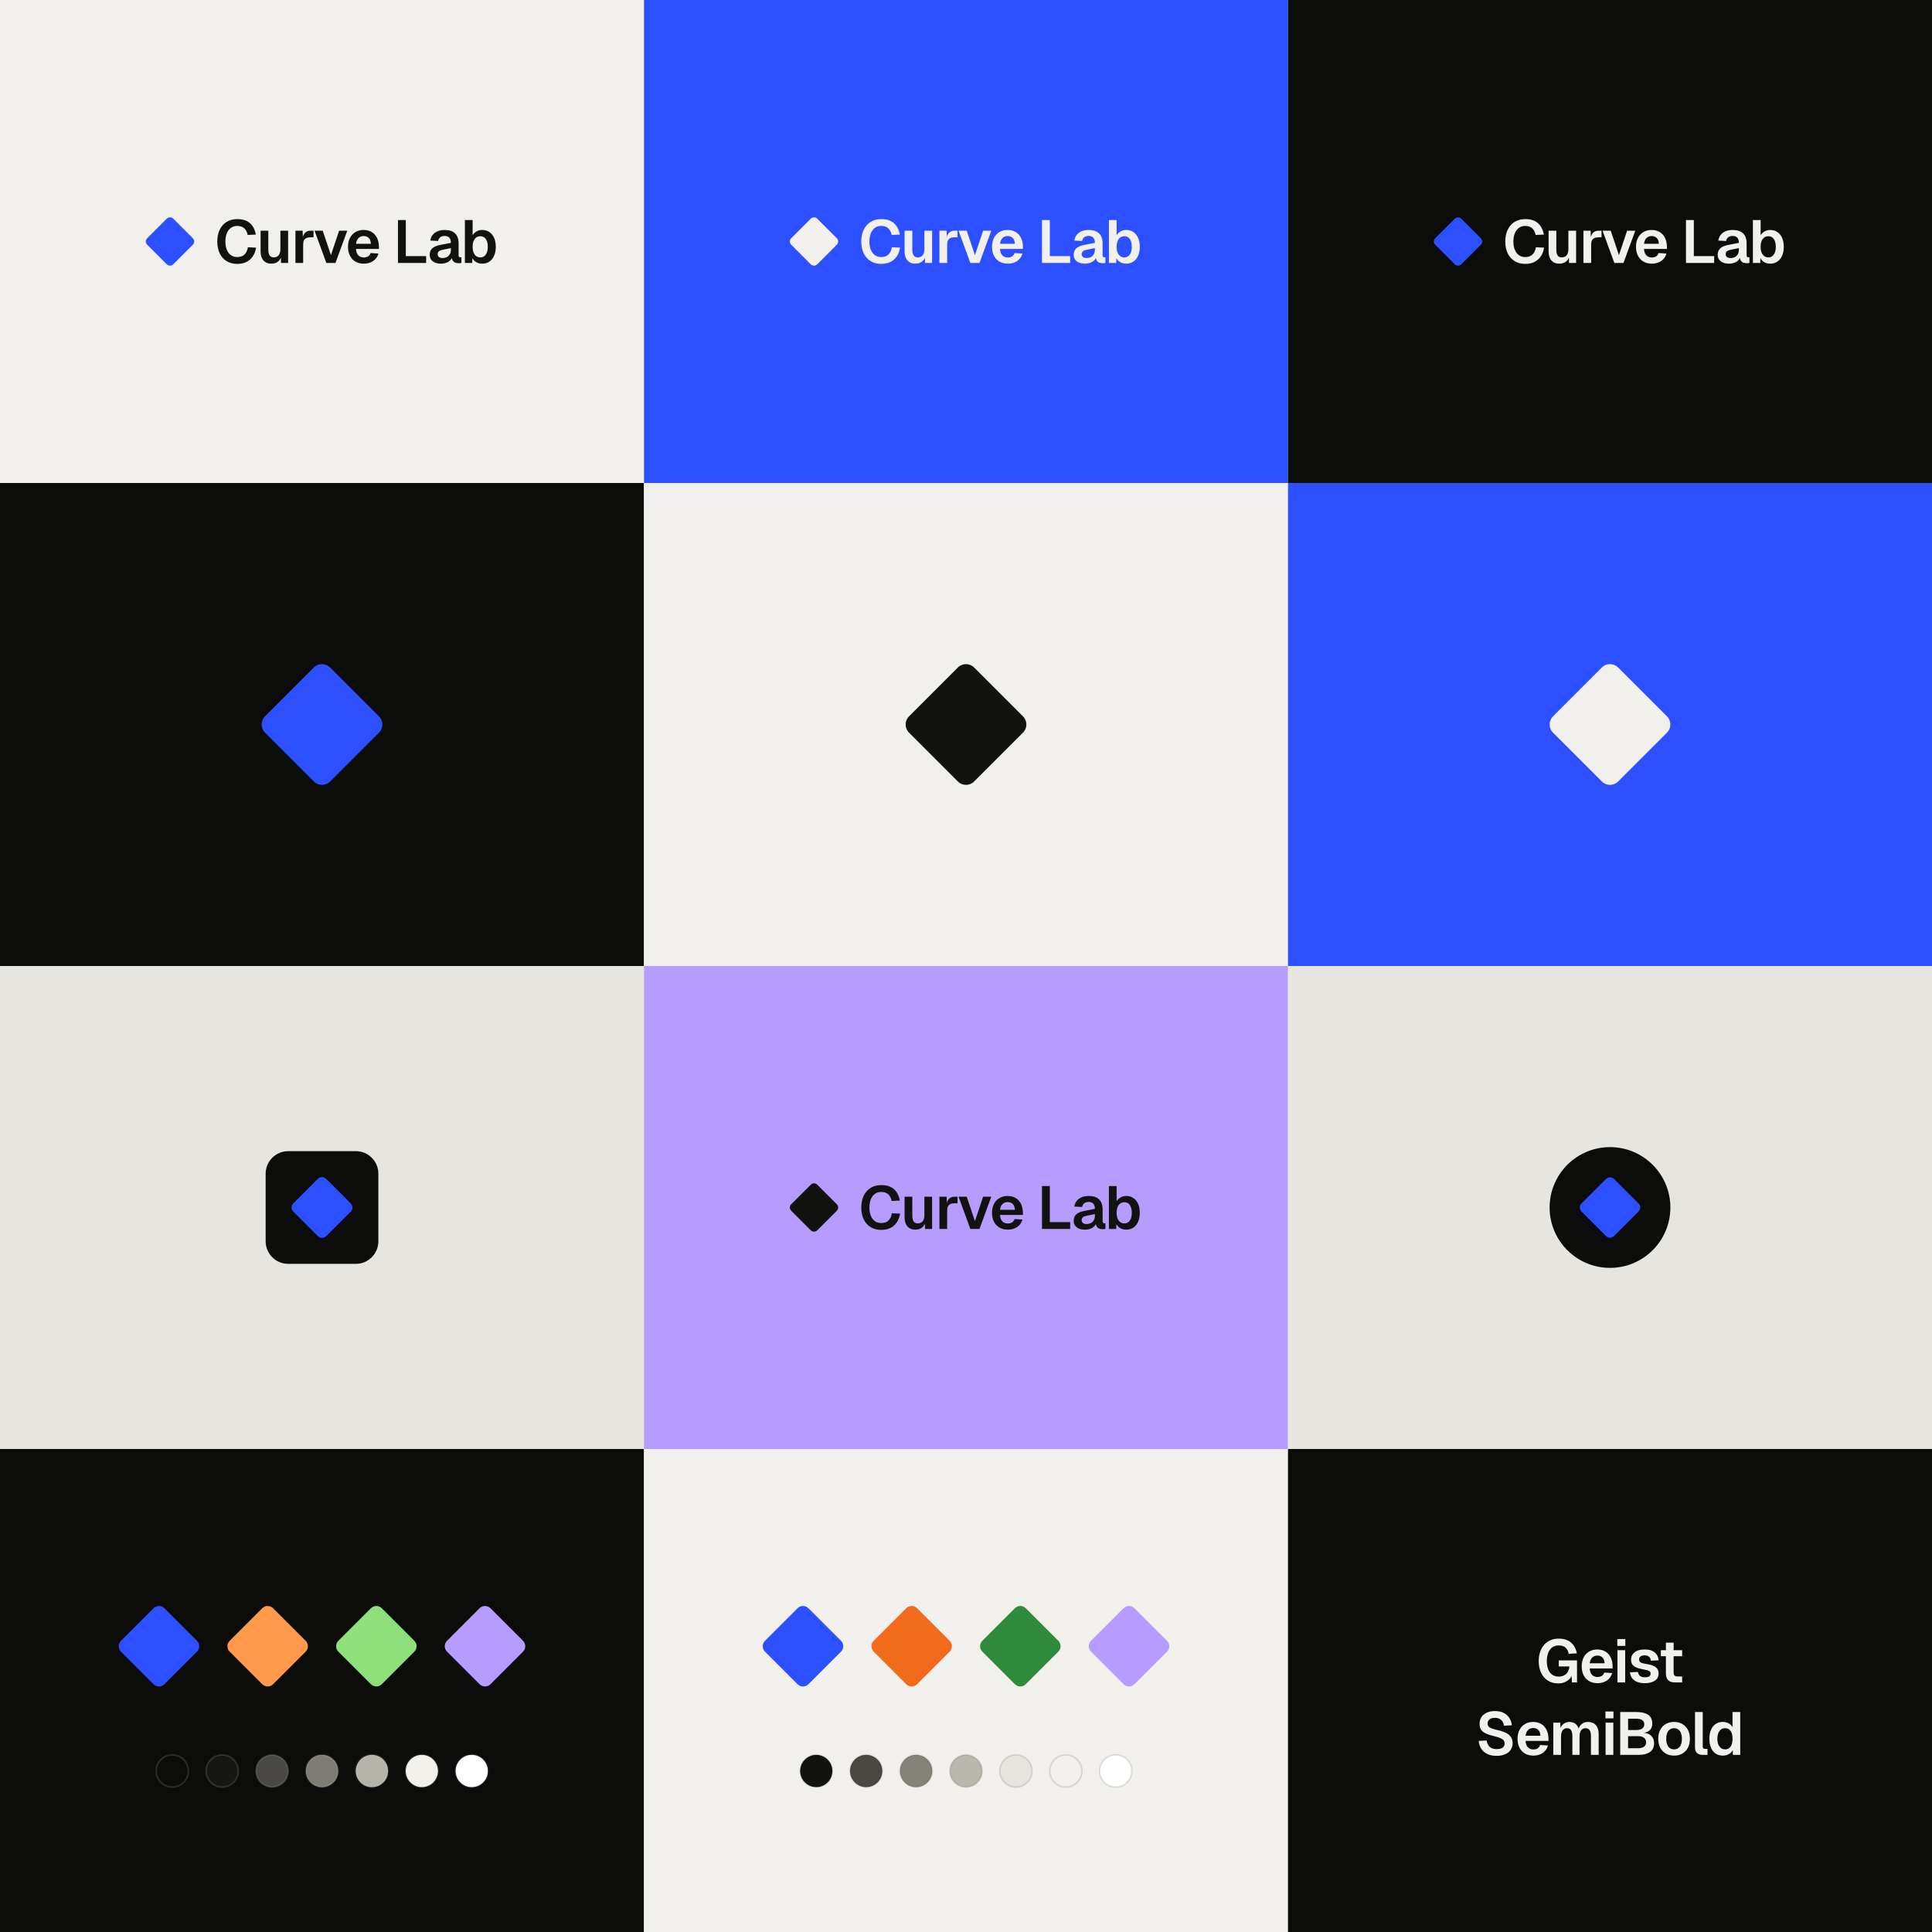
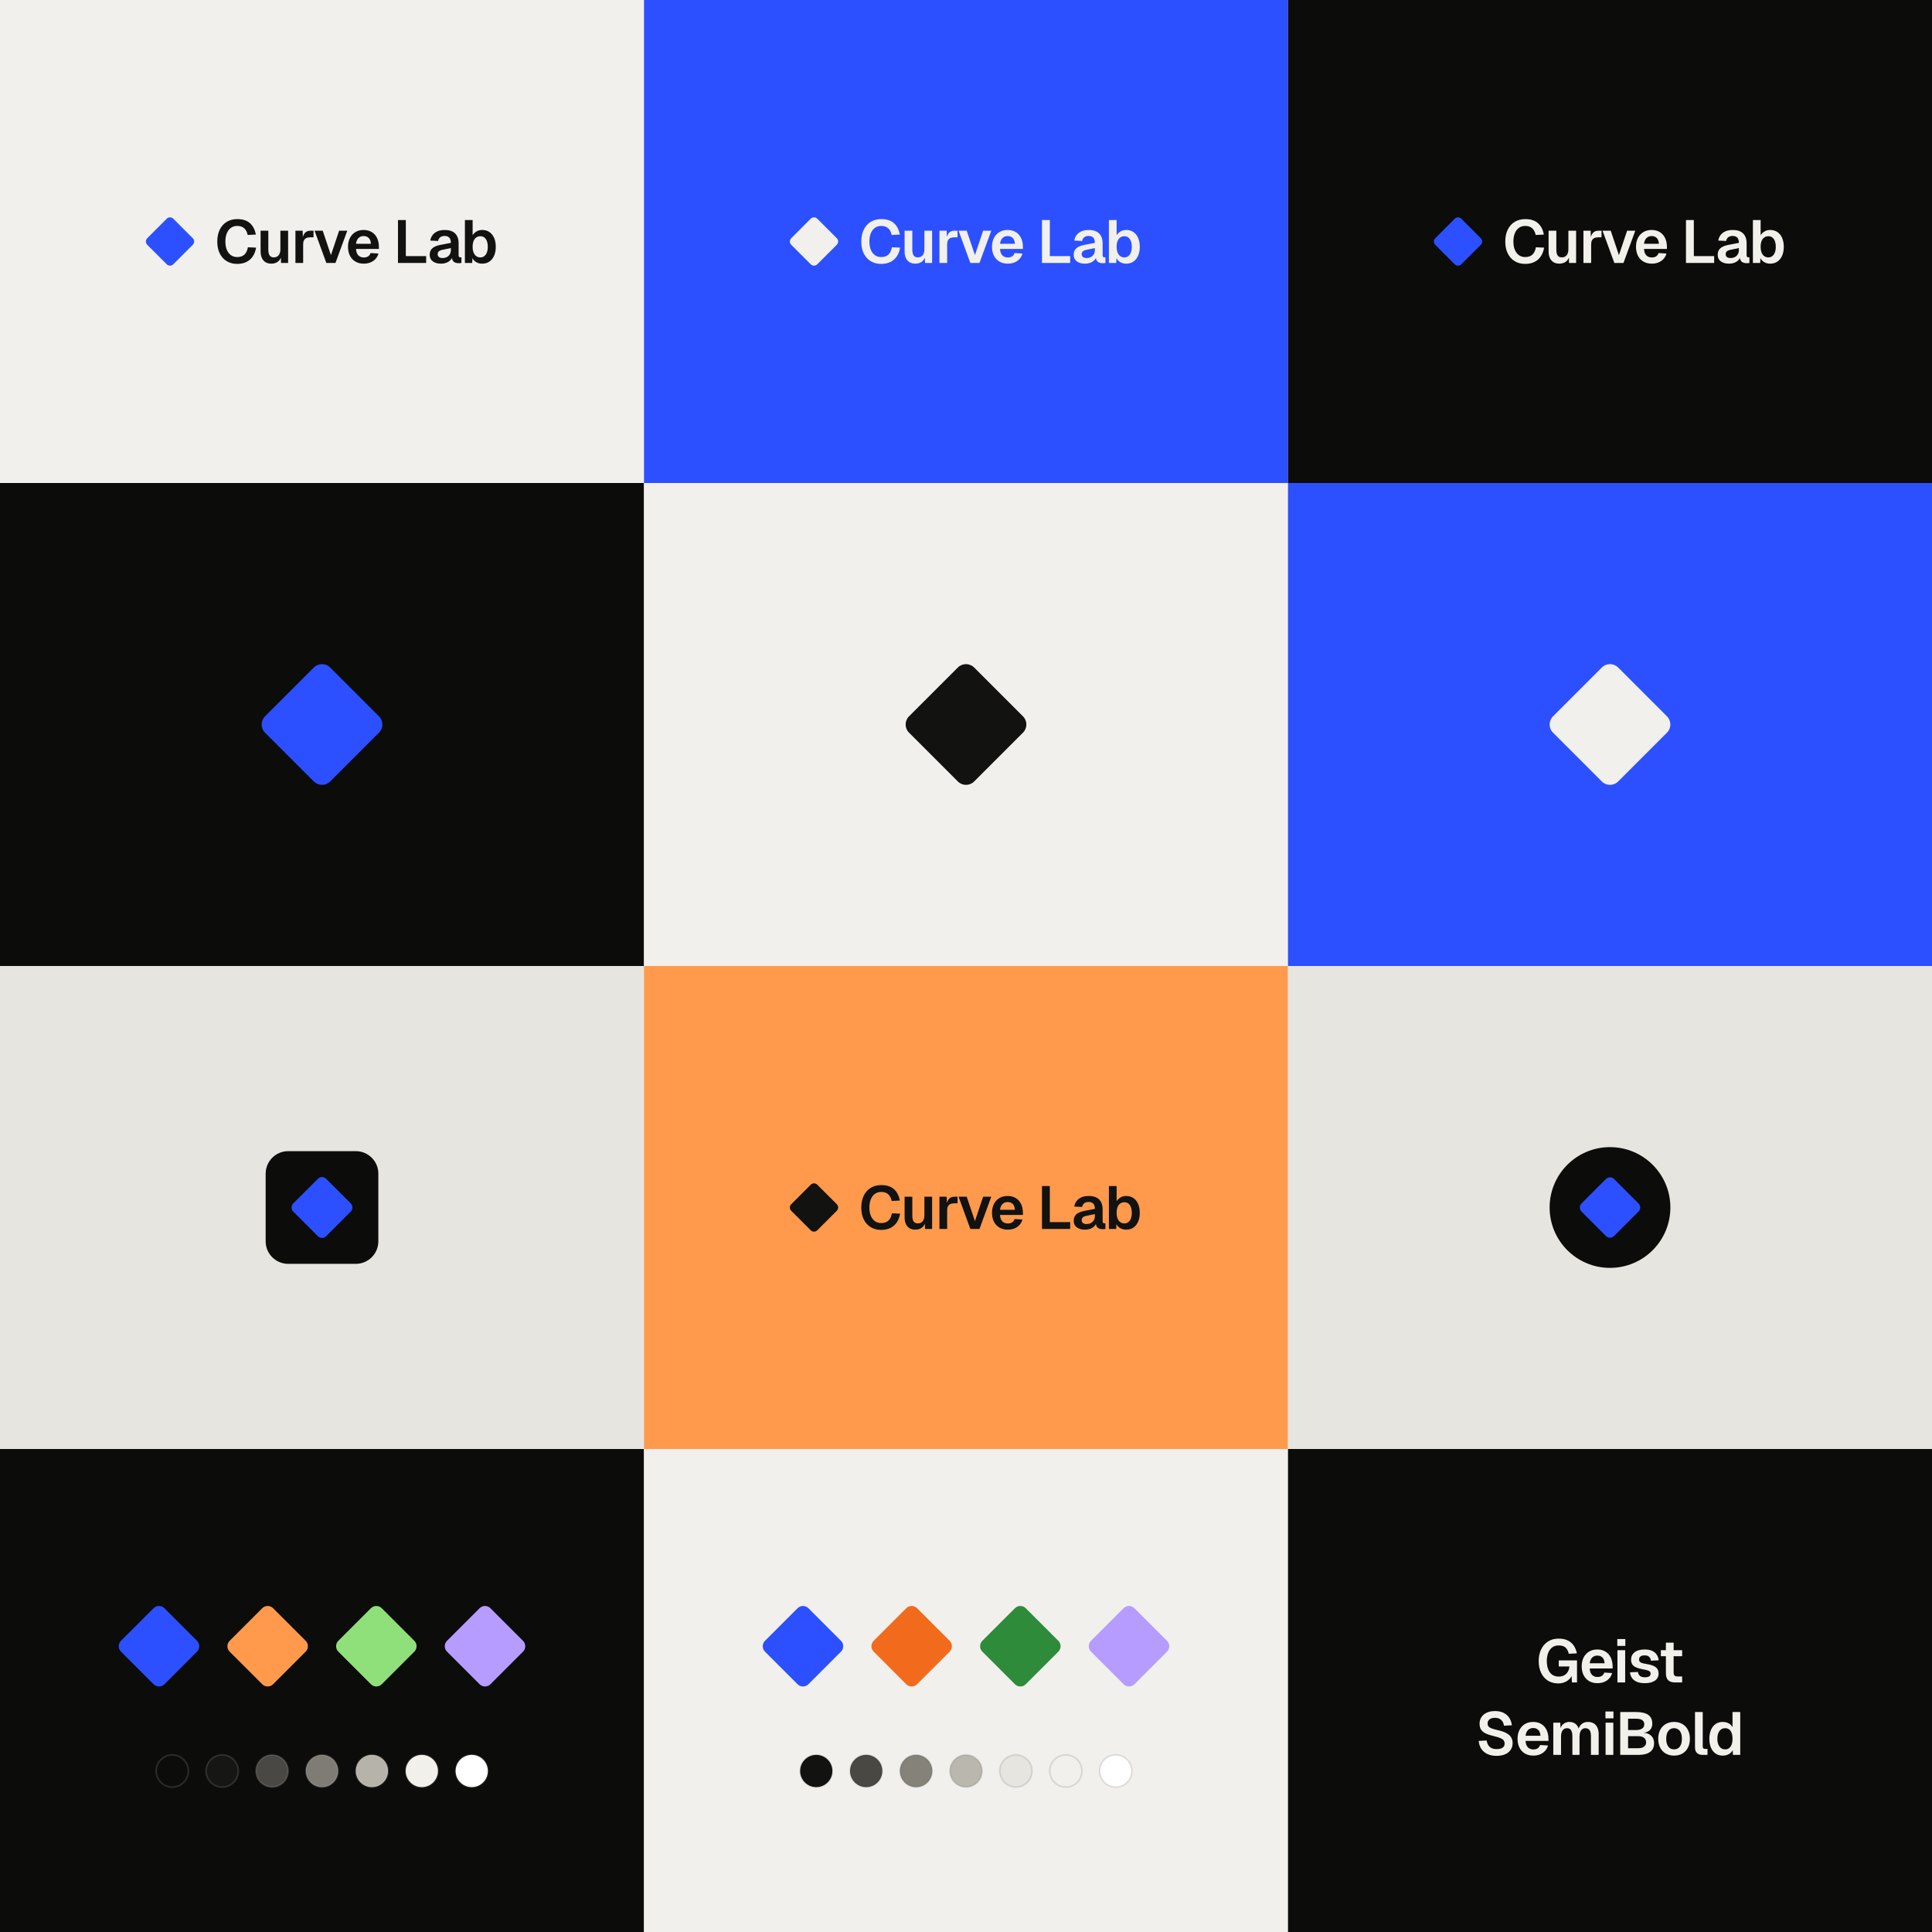
<svg xmlns="http://www.w3.org/2000/svg" viewBox="0 0 4800 4800" width="4800" height="4800">
  <g transform="translate(0 0)">
    <rect width="1600" height="1200" fill="#F1F0EC" />
    <rect x="376.60" y="554.22" width="91.56" height="91.56" rx="11.44" transform="rotate(45 422.38 600.00)" fill="#2C50FF" />
    <path transform="translate(533.38 653.25) scale(0.15)" d="M371.6 16.0Q275 16.0 200.8 -28.3Q126.6 -72.6 84.8 -155.4Q43 -238.2 43 -354.0Q43 -467.8 83.8 -551.3Q124.6 -634.8 199 -680.4Q273.4 -726.0 373.201 -726.0Q509.001 -726.0 584.201 -658.6Q659.401 -591.2 681.802 -469.599L545.999 -463.199Q532.999 -533.199 489.999 -572.998Q447 -612.798 373.201 -612.798Q312.801 -612.798 268.901 -581.098Q225.002 -549.399 201.202 -491.299Q177.403 -433.199 177.403 -354.0Q177.403 -274.001 201.602 -216.401Q225.802 -158.801 269.702 -128.002Q313.601 -97.202 372.401 -97.202Q451.4 -97.202 494.799 -140.501Q538.199 -183.801 549.599 -259.601L685.801 -253.201Q672.001 -169.8 632.001 -109.6Q592.001 -49.4 526.701 -16.7Q461.401 16.0 371.6 16.0Z M936 12.0Q854.599 12.0 807.499 -41.5Q760.399 -95.0 760.399 -190.2V-534H888.402V-221.601Q888.402 -154.601 910.502 -123.302Q932.601 -92.002 978.801 -92.002Q1030.6 -92.002 1059.4 -126.501Q1088.199 -161.001 1088.199 -226.801V-534H1216.202V0.0H1098.6L1095.799 -146.601L1112.4 -141.601Q1099.6 -66.2 1054.6 -27.1Q1009.6 12.0 936 12.0Z M1337.399 0.0V-534H1457.002L1461.802 -385.599L1451.402 -388.199Q1463.402 -465 1496.702 -499.5Q1530.002 -534 1587.602 -534H1637.202V-424.398H1587.402Q1546.202 -424.398 1519.302 -412.299Q1492.402 -400.199 1478.902 -374.699Q1465.402 -349.199 1465.402 -307.599V0.0Z M1849.2 0.0 1654.2 -534H1789.403L1925.401 -129.203L2061 -534H2196.203L2000.803 0.0Z M2469.601 12.0Q2389.801 12.0 2331.1 -22.4Q2272.4 -56.8 2240.3 -119.7Q2208.2 -182.6 2208.2 -267Q2208.2 -351.4 2240.3 -413.8Q2272.4 -476.2 2330.5 -511.1Q2388.601 -546 2467.201 -546Q2543.401 -546 2600.602 -511.9Q2657.802 -477.8 2689.102 -413.8Q2720.402 -349.8 2720.402 -260V-231.4H2341.002Q2344.802 -160.8 2379.302 -125.601Q2413.802 -90.401 2471.201 -90.401Q2514 -90.401 2542.3 -109.501Q2570.6 -128.601 2582 -163.8L2712.802 -155.6Q2691.402 -78.2 2626.702 -33.1Q2562.001 12.0 2469.601 12.0ZM2341.002 -317.4H2587.6Q2583.6 -382.4 2550.9 -413.799Q2518.2 -445.199 2467.201 -445.199Q2415.802 -445.199 2382.302 -412.299Q2348.802 -379.4 2341.002 -317.4Z M3035.999 0.0V-710.0H3166.002V-40.4L3095.4 -113.202H3502.601V0.0Z M3746.6 12.0Q3663.4 12.0 3612.3 -26.4Q3561.2 -64.8 3561.2 -133.6Q3561.2 -203.2 3604.2 -242Q3647.2 -280.8 3734.6 -298L3912.199 -332.6Q3912.199 -389.6 3886.1 -418.199Q3860 -446.799 3809.401 -446.799Q3762.801 -446.799 3736.202 -425.499Q3709.602 -404.199 3700.402 -363.8L3570.2 -370.4Q3585.6 -454.6 3647.7 -500.3Q3709.8 -546 3809.401 -546Q3923.402 -546 3981.802 -488.7Q4040.202 -431.4 4040.202 -324.4V-129.801Q4040.202 -108.601 4047.502 -100.901Q4054.802 -93.201 4069.802 -93.201H4086.802V0.0Q4080.802 1.8 4067.402 3.1Q4054.001 4.4 4040.401 4.4Q4007.201 4.4 3981.301 -6.5Q3955.401 -17.4 3941.001 -43.5Q3926.6 -69.6 3926.6 -115.6L3938.2 -108.0Q3929.6 -72.8 3903.4 -45.5Q3877.2 -18.2 3837 -3.1Q3796.8 12.0 3746.6 12.0ZM3773.001 -81.201Q3815.601 -81.201 3846.7 -97.901Q3877.8 -114.601 3895 -144.9Q3912.199 -175.2 3912.199 -215.6V-245.599L3773.802 -217.6Q3731.402 -209.2 3712.502 -191.5Q3693.602 -173.8 3693.602 -145.6Q3693.602 -115.001 3714.302 -98.101Q3735.002 -81.201 3773.001 -81.201Z M4431.002 12.0Q4375.202 12.0 4333.402 -12.1Q4291.602 -36.2 4268.602 -79.2L4265.602 0.0H4144.399V-710.0H4272.402V-458.4Q4293.602 -494.6 4334.802 -520.3Q4376.002 -546 4431.002 -546Q4499.802 -546 4550.202 -511.6Q4600.602 -477.2 4628.202 -414.6Q4655.802 -352 4655.802 -267Q4655.802 -182 4628.202 -119.4Q4600.602 -56.8 4550.202 -22.4Q4499.802 12.0 4431.002 12.0ZM4401.601 -91.601Q4457 -91.601 4490.2 -138.201Q4523.399 -184.801 4523.399 -267Q4523.399 -349.8 4490.6 -396.099Q4457.8 -442.399 4402.801 -442.399Q4361.801 -442.399 4332.401 -421.699Q4303.002 -400.999 4287.702 -361.799Q4272.402 -322.6 4272.402 -267Q4272.402 -213 4287.702 -173.501Q4303.002 -134.001 4332.101 -112.801Q4361.201 -91.601 4401.601 -91.601Z" fill="#121211" />
  </g>
  <g transform="translate(1600 0)">
    <rect width="1600" height="1200" fill="#2C50FF" />
    <rect x="376.60" y="554.22" width="91.56" height="91.56" rx="11.44" transform="rotate(45 422.38 600.00)" fill="#F1F0EC" />
    <path transform="translate(533.38 653.25) scale(0.15)" d="M371.6 16.0Q275 16.0 200.8 -28.3Q126.6 -72.6 84.8 -155.4Q43 -238.2 43 -354.0Q43 -467.8 83.8 -551.3Q124.6 -634.8 199 -680.4Q273.4 -726.0 373.201 -726.0Q509.001 -726.0 584.201 -658.6Q659.401 -591.2 681.802 -469.599L545.999 -463.199Q532.999 -533.199 489.999 -572.998Q447 -612.798 373.201 -612.798Q312.801 -612.798 268.901 -581.098Q225.002 -549.399 201.202 -491.299Q177.403 -433.199 177.403 -354.0Q177.403 -274.001 201.602 -216.401Q225.802 -158.801 269.702 -128.002Q313.601 -97.202 372.401 -97.202Q451.4 -97.202 494.799 -140.501Q538.199 -183.801 549.599 -259.601L685.801 -253.201Q672.001 -169.8 632.001 -109.6Q592.001 -49.4 526.701 -16.7Q461.401 16.0 371.6 16.0Z M936 12.0Q854.599 12.0 807.499 -41.5Q760.399 -95.0 760.399 -190.2V-534H888.402V-221.601Q888.402 -154.601 910.502 -123.302Q932.601 -92.002 978.801 -92.002Q1030.6 -92.002 1059.4 -126.501Q1088.199 -161.001 1088.199 -226.801V-534H1216.202V0.0H1098.6L1095.799 -146.601L1112.4 -141.601Q1099.6 -66.2 1054.6 -27.1Q1009.6 12.0 936 12.0Z M1337.399 0.0V-534H1457.002L1461.802 -385.599L1451.402 -388.199Q1463.402 -465 1496.702 -499.5Q1530.002 -534 1587.602 -534H1637.202V-424.398H1587.402Q1546.202 -424.398 1519.302 -412.299Q1492.402 -400.199 1478.902 -374.699Q1465.402 -349.199 1465.402 -307.599V0.0Z M1849.2 0.0 1654.2 -534H1789.403L1925.401 -129.203L2061 -534H2196.203L2000.803 0.0Z M2469.601 12.0Q2389.801 12.0 2331.1 -22.4Q2272.4 -56.8 2240.3 -119.7Q2208.2 -182.6 2208.2 -267Q2208.2 -351.4 2240.3 -413.8Q2272.4 -476.2 2330.5 -511.1Q2388.601 -546 2467.201 -546Q2543.401 -546 2600.602 -511.9Q2657.802 -477.8 2689.102 -413.8Q2720.402 -349.8 2720.402 -260V-231.4H2341.002Q2344.802 -160.8 2379.302 -125.601Q2413.802 -90.401 2471.201 -90.401Q2514 -90.401 2542.3 -109.501Q2570.6 -128.601 2582 -163.8L2712.802 -155.6Q2691.402 -78.2 2626.702 -33.1Q2562.001 12.0 2469.601 12.0ZM2341.002 -317.4H2587.6Q2583.6 -382.4 2550.9 -413.799Q2518.2 -445.199 2467.201 -445.199Q2415.802 -445.199 2382.302 -412.299Q2348.802 -379.4 2341.002 -317.4Z M3035.999 0.0V-710.0H3166.002V-40.4L3095.4 -113.202H3502.601V0.0Z M3746.6 12.0Q3663.4 12.0 3612.3 -26.4Q3561.2 -64.8 3561.2 -133.6Q3561.2 -203.2 3604.2 -242Q3647.2 -280.8 3734.6 -298L3912.199 -332.6Q3912.199 -389.6 3886.1 -418.199Q3860 -446.799 3809.401 -446.799Q3762.801 -446.799 3736.202 -425.499Q3709.602 -404.199 3700.402 -363.8L3570.2 -370.4Q3585.6 -454.6 3647.7 -500.3Q3709.8 -546 3809.401 -546Q3923.402 -546 3981.802 -488.7Q4040.202 -431.4 4040.202 -324.4V-129.801Q4040.202 -108.601 4047.502 -100.901Q4054.802 -93.201 4069.802 -93.201H4086.802V0.0Q4080.802 1.8 4067.402 3.1Q4054.001 4.4 4040.401 4.4Q4007.201 4.4 3981.301 -6.5Q3955.401 -17.4 3941.001 -43.5Q3926.6 -69.6 3926.6 -115.6L3938.2 -108.0Q3929.6 -72.8 3903.4 -45.5Q3877.2 -18.2 3837 -3.1Q3796.8 12.0 3746.6 12.0ZM3773.001 -81.201Q3815.601 -81.201 3846.7 -97.901Q3877.8 -114.601 3895 -144.9Q3912.199 -175.2 3912.199 -215.6V-245.599L3773.802 -217.6Q3731.402 -209.2 3712.502 -191.5Q3693.602 -173.8 3693.602 -145.6Q3693.602 -115.001 3714.302 -98.101Q3735.002 -81.201 3773.001 -81.201Z M4431.002 12.0Q4375.202 12.0 4333.402 -12.1Q4291.602 -36.2 4268.602 -79.2L4265.602 0.0H4144.399V-710.0H4272.402V-458.4Q4293.602 -494.6 4334.802 -520.3Q4376.002 -546 4431.002 -546Q4499.802 -546 4550.202 -511.6Q4600.602 -477.2 4628.202 -414.6Q4655.802 -352 4655.802 -267Q4655.802 -182 4628.202 -119.4Q4600.602 -56.8 4550.202 -22.4Q4499.802 12.0 4431.002 12.0ZM4401.601 -91.601Q4457 -91.601 4490.2 -138.201Q4523.399 -184.801 4523.399 -267Q4523.399 -349.8 4490.6 -396.099Q4457.8 -442.399 4402.801 -442.399Q4361.801 -442.399 4332.401 -421.699Q4303.002 -400.999 4287.702 -361.799Q4272.402 -322.6 4272.402 -267Q4272.402 -213 4287.702 -173.501Q4303.002 -134.001 4332.101 -112.801Q4361.201 -91.601 4401.601 -91.601Z" fill="#F1F0EC" />
  </g>
  <g transform="translate(3200 0)">
    <rect width="1600" height="1200" fill="#0C0C0B" />
    <rect x="376.60" y="554.22" width="91.56" height="91.56" rx="11.44" transform="rotate(45 422.38 600.00)" fill="#2C50FF" />
    <path transform="translate(533.38 653.25) scale(0.15)" d="M371.6 16.0Q275 16.0 200.8 -28.3Q126.6 -72.6 84.8 -155.4Q43 -238.2 43 -354.0Q43 -467.8 83.8 -551.3Q124.6 -634.8 199 -680.4Q273.4 -726.0 373.201 -726.0Q509.001 -726.0 584.201 -658.6Q659.401 -591.2 681.802 -469.599L545.999 -463.199Q532.999 -533.199 489.999 -572.998Q447 -612.798 373.201 -612.798Q312.801 -612.798 268.901 -581.098Q225.002 -549.399 201.202 -491.299Q177.403 -433.199 177.403 -354.0Q177.403 -274.001 201.602 -216.401Q225.802 -158.801 269.702 -128.002Q313.601 -97.202 372.401 -97.202Q451.4 -97.202 494.799 -140.501Q538.199 -183.801 549.599 -259.601L685.801 -253.201Q672.001 -169.8 632.001 -109.6Q592.001 -49.4 526.701 -16.7Q461.401 16.0 371.6 16.0Z M936 12.0Q854.599 12.0 807.499 -41.5Q760.399 -95.0 760.399 -190.2V-534H888.402V-221.601Q888.402 -154.601 910.502 -123.302Q932.601 -92.002 978.801 -92.002Q1030.6 -92.002 1059.4 -126.501Q1088.199 -161.001 1088.199 -226.801V-534H1216.202V0.0H1098.6L1095.799 -146.601L1112.4 -141.601Q1099.6 -66.2 1054.6 -27.1Q1009.6 12.0 936 12.0Z M1337.399 0.0V-534H1457.002L1461.802 -385.599L1451.402 -388.199Q1463.402 -465 1496.702 -499.5Q1530.002 -534 1587.602 -534H1637.202V-424.398H1587.402Q1546.202 -424.398 1519.302 -412.299Q1492.402 -400.199 1478.902 -374.699Q1465.402 -349.199 1465.402 -307.599V0.0Z M1849.2 0.0 1654.2 -534H1789.403L1925.401 -129.203L2061 -534H2196.203L2000.803 0.0Z M2469.601 12.0Q2389.801 12.0 2331.1 -22.4Q2272.4 -56.8 2240.3 -119.7Q2208.2 -182.6 2208.2 -267Q2208.2 -351.4 2240.3 -413.8Q2272.4 -476.2 2330.5 -511.1Q2388.601 -546 2467.201 -546Q2543.401 -546 2600.602 -511.9Q2657.802 -477.8 2689.102 -413.8Q2720.402 -349.8 2720.402 -260V-231.4H2341.002Q2344.802 -160.8 2379.302 -125.601Q2413.802 -90.401 2471.201 -90.401Q2514 -90.401 2542.3 -109.501Q2570.6 -128.601 2582 -163.8L2712.802 -155.6Q2691.402 -78.2 2626.702 -33.1Q2562.001 12.0 2469.601 12.0ZM2341.002 -317.4H2587.6Q2583.6 -382.4 2550.9 -413.799Q2518.2 -445.199 2467.201 -445.199Q2415.802 -445.199 2382.302 -412.299Q2348.802 -379.4 2341.002 -317.4Z M3035.999 0.0V-710.0H3166.002V-40.4L3095.4 -113.202H3502.601V0.0Z M3746.6 12.0Q3663.4 12.0 3612.3 -26.4Q3561.2 -64.8 3561.2 -133.6Q3561.2 -203.2 3604.2 -242Q3647.2 -280.8 3734.6 -298L3912.199 -332.6Q3912.199 -389.6 3886.1 -418.199Q3860 -446.799 3809.401 -446.799Q3762.801 -446.799 3736.202 -425.499Q3709.602 -404.199 3700.402 -363.8L3570.2 -370.4Q3585.6 -454.6 3647.7 -500.3Q3709.8 -546 3809.401 -546Q3923.402 -546 3981.802 -488.7Q4040.202 -431.4 4040.202 -324.4V-129.801Q4040.202 -108.601 4047.502 -100.901Q4054.802 -93.201 4069.802 -93.201H4086.802V0.0Q4080.802 1.8 4067.402 3.1Q4054.001 4.4 4040.401 4.4Q4007.201 4.4 3981.301 -6.5Q3955.401 -17.4 3941.001 -43.5Q3926.6 -69.6 3926.6 -115.6L3938.2 -108.0Q3929.6 -72.8 3903.4 -45.5Q3877.2 -18.2 3837 -3.1Q3796.8 12.0 3746.6 12.0ZM3773.001 -81.201Q3815.601 -81.201 3846.7 -97.901Q3877.8 -114.601 3895 -144.9Q3912.199 -175.2 3912.199 -215.6V-245.599L3773.802 -217.6Q3731.402 -209.2 3712.502 -191.5Q3693.602 -173.8 3693.602 -145.6Q3693.602 -115.001 3714.302 -98.101Q3735.002 -81.201 3773.001 -81.201Z M4431.002 12.0Q4375.202 12.0 4333.402 -12.1Q4291.602 -36.2 4268.602 -79.2L4265.602 0.0H4144.399V-710.0H4272.402V-458.4Q4293.602 -494.6 4334.802 -520.3Q4376.002 -546 4431.002 -546Q4499.802 -546 4550.202 -511.6Q4600.602 -477.2 4628.202 -414.6Q4655.802 -352 4655.802 -267Q4655.802 -182 4628.202 -119.4Q4600.602 -56.8 4550.202 -22.4Q4499.802 12.0 4431.002 12.0ZM4401.601 -91.601Q4457 -91.601 4490.2 -138.201Q4523.399 -184.801 4523.399 -267Q4523.399 -349.8 4490.6 -396.099Q4457.8 -442.399 4402.801 -442.399Q4361.801 -442.399 4332.401 -421.699Q4303.002 -400.999 4287.702 -361.799Q4272.402 -322.6 4272.402 -267Q4272.402 -213 4287.702 -173.501Q4303.002 -134.001 4332.101 -112.801Q4361.201 -91.601 4401.601 -91.601Z" fill="#F1F0EB" />
  </g>
  <g transform="translate(0 1200)">
    <rect width="1600" height="1200" fill="#0C0C0B" />
    <rect x="685.55" y="485.55" width="228.89" height="228.89" rx="28.61" transform="rotate(45 800.00 600.00)" fill="#2C50FF" />
  </g>
  <g transform="translate(1600 1200)">
    <rect width="1600" height="1200" fill="#F1F0EC" />
    <rect x="685.55" y="485.55" width="228.89" height="228.89" rx="28.61" transform="rotate(45 800.00 600.00)" fill="#121211" />
  </g>
  <g transform="translate(3200 1200)">
    <rect width="1600" height="1200" fill="#2C50FF" />
    <rect x="685.55" y="485.55" width="228.89" height="228.89" rx="28.61" transform="rotate(45 800.00 600.00)" fill="#F1F0EC" />
  </g>
  <g transform="translate(0 2400)">
    <rect width="1600" height="1200" fill="#E7E5DF" />
    <rect x="660.00" y="460.00" width="280.00" height="280.00" rx="56.00" fill="#0C0C0B" />
    <rect x="742.32" y="542.32" width="115.36" height="115.36" rx="14.42" transform="rotate(45 800.00 600.00)" fill="#2C50FF" />
  </g>
  <g transform="translate(1600 2400)">
-     <rect width="1600" height="1200" fill="#B69CFF" />
+     <rect width="1600" height="1200" fill="#FF9A4D" />
    <rect x="376.60" y="554.22" width="91.56" height="91.56" rx="11.44" transform="rotate(45 422.38 600.00)" fill="#121211" />
    <path transform="translate(533.38 653.25) scale(0.15)" d="M371.6 16.0Q275 16.0 200.8 -28.3Q126.6 -72.6 84.8 -155.4Q43 -238.2 43 -354.0Q43 -467.8 83.8 -551.3Q124.6 -634.8 199 -680.4Q273.4 -726.0 373.201 -726.0Q509.001 -726.0 584.201 -658.6Q659.401 -591.2 681.802 -469.599L545.999 -463.199Q532.999 -533.199 489.999 -572.998Q447 -612.798 373.201 -612.798Q312.801 -612.798 268.901 -581.098Q225.002 -549.399 201.202 -491.299Q177.403 -433.199 177.403 -354.0Q177.403 -274.001 201.602 -216.401Q225.802 -158.801 269.702 -128.002Q313.601 -97.202 372.401 -97.202Q451.4 -97.202 494.799 -140.501Q538.199 -183.801 549.599 -259.601L685.801 -253.201Q672.001 -169.8 632.001 -109.6Q592.001 -49.4 526.701 -16.7Q461.401 16.0 371.6 16.0Z M936 12.0Q854.599 12.0 807.499 -41.5Q760.399 -95.0 760.399 -190.2V-534H888.402V-221.601Q888.402 -154.601 910.502 -123.302Q932.601 -92.002 978.801 -92.002Q1030.6 -92.002 1059.4 -126.501Q1088.199 -161.001 1088.199 -226.801V-534H1216.202V0.0H1098.6L1095.799 -146.601L1112.4 -141.601Q1099.6 -66.2 1054.6 -27.1Q1009.6 12.0 936 12.0Z M1337.399 0.0V-534H1457.002L1461.802 -385.599L1451.402 -388.199Q1463.402 -465 1496.702 -499.5Q1530.002 -534 1587.602 -534H1637.202V-424.398H1587.402Q1546.202 -424.398 1519.302 -412.299Q1492.402 -400.199 1478.902 -374.699Q1465.402 -349.199 1465.402 -307.599V0.0Z M1849.2 0.0 1654.2 -534H1789.403L1925.401 -129.203L2061 -534H2196.203L2000.803 0.0Z M2469.601 12.0Q2389.801 12.0 2331.1 -22.4Q2272.4 -56.8 2240.3 -119.7Q2208.2 -182.6 2208.2 -267Q2208.2 -351.4 2240.3 -413.8Q2272.4 -476.2 2330.5 -511.1Q2388.601 -546 2467.201 -546Q2543.401 -546 2600.602 -511.9Q2657.802 -477.8 2689.102 -413.8Q2720.402 -349.8 2720.402 -260V-231.4H2341.002Q2344.802 -160.8 2379.302 -125.601Q2413.802 -90.401 2471.201 -90.401Q2514 -90.401 2542.3 -109.501Q2570.6 -128.601 2582 -163.8L2712.802 -155.6Q2691.402 -78.2 2626.702 -33.1Q2562.001 12.0 2469.601 12.0ZM2341.002 -317.4H2587.6Q2583.6 -382.4 2550.9 -413.799Q2518.2 -445.199 2467.201 -445.199Q2415.802 -445.199 2382.302 -412.299Q2348.802 -379.4 2341.002 -317.4Z M3035.999 0.0V-710.0H3166.002V-40.4L3095.4 -113.202H3502.601V0.0Z M3746.6 12.0Q3663.4 12.0 3612.3 -26.4Q3561.2 -64.8 3561.2 -133.6Q3561.2 -203.2 3604.2 -242Q3647.2 -280.8 3734.6 -298L3912.199 -332.6Q3912.199 -389.6 3886.1 -418.199Q3860 -446.799 3809.401 -446.799Q3762.801 -446.799 3736.202 -425.499Q3709.602 -404.199 3700.402 -363.8L3570.2 -370.4Q3585.6 -454.6 3647.7 -500.3Q3709.8 -546 3809.401 -546Q3923.402 -546 3981.802 -488.7Q4040.202 -431.4 4040.202 -324.4V-129.801Q4040.202 -108.601 4047.502 -100.901Q4054.802 -93.201 4069.802 -93.201H4086.802V0.0Q4080.802 1.8 4067.402 3.1Q4054.001 4.4 4040.401 4.4Q4007.201 4.4 3981.301 -6.5Q3955.401 -17.4 3941.001 -43.5Q3926.6 -69.6 3926.6 -115.6L3938.2 -108.0Q3929.6 -72.8 3903.4 -45.5Q3877.2 -18.2 3837 -3.1Q3796.8 12.0 3746.6 12.0ZM3773.001 -81.201Q3815.601 -81.201 3846.7 -97.901Q3877.8 -114.601 3895 -144.9Q3912.199 -175.2 3912.199 -215.6V-245.599L3773.802 -217.6Q3731.402 -209.2 3712.502 -191.5Q3693.602 -173.8 3693.602 -145.6Q3693.602 -115.001 3714.302 -98.101Q3735.002 -81.201 3773.001 -81.201Z M4431.002 12.0Q4375.202 12.0 4333.402 -12.1Q4291.602 -36.2 4268.602 -79.2L4265.602 0.0H4144.399V-710.0H4272.402V-458.4Q4293.602 -494.6 4334.802 -520.3Q4376.002 -546 4431.002 -546Q4499.802 -546 4550.202 -511.6Q4600.602 -477.2 4628.202 -414.6Q4655.802 -352 4655.802 -267Q4655.802 -182 4628.202 -119.4Q4600.602 -56.8 4550.202 -22.4Q4499.802 12.0 4431.002 12.0ZM4401.601 -91.601Q4457 -91.601 4490.2 -138.201Q4523.399 -184.801 4523.399 -267Q4523.399 -349.8 4490.6 -396.099Q4457.8 -442.399 4402.801 -442.399Q4361.801 -442.399 4332.401 -421.699Q4303.002 -400.999 4287.702 -361.799Q4272.402 -322.6 4272.402 -267Q4272.402 -213 4287.702 -173.501Q4303.002 -134.001 4332.101 -112.801Q4361.201 -91.601 4401.601 -91.601Z" fill="#121211" />
  </g>
  <g transform="translate(3200 2400)">
    <rect width="1600" height="1200" fill="#E7E5DF" />
    <circle cx="800.00" cy="600.00" r="150.00" fill="#0C0C0B" />
    <rect x="742.78" y="542.78" width="114.45" height="114.45" rx="14.31" transform="rotate(45 800.00 600.00)" fill="#2C50FF" />
  </g>
  <g transform="translate(0 3600)">
    <rect width="1600" height="1200" fill="#0C0C0B" />
    <rect x="318.70" y="413.70" width="152.59" height="152.59" rx="19.07" transform="rotate(45 395.00 490.00)" fill="#2C50FF" />
    <rect x="588.70" y="413.70" width="152.59" height="152.59" rx="19.07" transform="rotate(45 665.00 490.00)" fill="#FF9A4D" />
    <rect x="858.70" y="413.70" width="152.59" height="152.59" rx="19.07" transform="rotate(45 935.00 490.00)" fill="#8FE07A" />
    <rect x="1128.70" y="413.70" width="152.59" height="152.59" rx="19.07" transform="rotate(45 1205.00 490.00)" fill="#B69CFF" />
    <circle cx="428.0" cy="800.0" r="40.0" fill="#0C0C0B" stroke="rgba(241,240,235,.14)" stroke-width="4" />
    <circle cx="552.0" cy="800.0" r="40.0" fill="#161615" stroke="rgba(241,240,235,.14)" stroke-width="4" />
    <circle cx="676.0" cy="800.0" r="40.0" fill="#4A4844" stroke="rgba(241,240,235,.14)" stroke-width="4" />
    <circle cx="800.0" cy="800.0" r="40.0" fill="#7F7C75" stroke="rgba(241,240,235,.14)" stroke-width="4" />
    <circle cx="924.0" cy="800.0" r="40.0" fill="#B6B3AB" stroke="rgba(241,240,235,.14)" stroke-width="4" />
    <circle cx="1048.0" cy="800.0" r="40.0" fill="#F1F0EB" stroke="rgba(241,240,235,.14)" stroke-width="4" />
    <circle cx="1172.0" cy="800.0" r="40.0" fill="#FFFFFF" stroke="rgba(241,240,235,.14)" stroke-width="4" />
  </g>
  <g transform="translate(1600 3600)">
    <rect width="1600" height="1200" fill="#F1F0EC" />
    <rect x="318.70" y="413.70" width="152.59" height="152.59" rx="19.07" transform="rotate(45 395.00 490.00)" fill="#2C50FF" />
    <rect x="588.70" y="413.70" width="152.59" height="152.59" rx="19.07" transform="rotate(45 665.00 490.00)" fill="#F26B1D" />
    <rect x="858.70" y="413.70" width="152.59" height="152.59" rx="19.07" transform="rotate(45 935.00 490.00)" fill="#2E8B3A" />
    <rect x="1128.70" y="413.70" width="152.59" height="152.59" rx="19.07" transform="rotate(45 1205.00 490.00)" fill="#B69CFF" />
    <circle cx="428.0" cy="800.0" r="40.0" fill="#121211" stroke="rgba(18,18,17,.12)" stroke-width="4" />
    <circle cx="552.0" cy="800.0" r="40.0" fill="#4A4843" stroke="rgba(18,18,17,.12)" stroke-width="4" />
    <circle cx="676.0" cy="800.0" r="40.0" fill="#85827A" stroke="rgba(18,18,17,.12)" stroke-width="4" />
    <circle cx="800.0" cy="800.0" r="40.0" fill="#BAB7AF" stroke="rgba(18,18,17,.12)" stroke-width="4" />
    <circle cx="924.0" cy="800.0" r="40.0" fill="#E7E5DF" stroke="rgba(18,18,17,.12)" stroke-width="4" />
    <circle cx="1048.0" cy="800.0" r="40.0" fill="#F1F0EC" stroke="rgba(18,18,17,.12)" stroke-width="4" />
    <circle cx="1172.0" cy="800.0" r="40.0" fill="#FFFFFF" stroke="rgba(18,18,17,.12)" stroke-width="4" />
  </g>
  <g transform="translate(3200 3600)">
    <rect width="1600" height="1200" fill="#0C0C0B" />
    <path transform="translate(616.40 580.00) scale(0.15)" d="M367.2 16.0Q265.6 16.0 193 -31.4Q120.4 -78.8 81.7 -162.1Q43 -245.4 43 -354.0Q43 -461.0 82.4 -545.0Q121.8 -629.0 195.9 -677.5Q270 -726.0 374.001 -726.0Q463.801 -726.0 525.501 -695.2Q587.201 -664.4 624.101 -609.4Q661.002 -554.4 675.602 -481.999L540.399 -475.199Q528.999 -537.799 490.399 -575.299Q451.8 -612.798 374.801 -612.798Q307.001 -612.798 263.302 -577.999Q219.602 -543.199 198.502 -484.699Q177.403 -426.2 177.403 -354.0Q177.403 -279.8 198.402 -221.901Q219.402 -164.001 263.602 -130.602Q307.801 -97.202 376.401 -97.202Q429 -97.202 467.2 -119.301Q505.399 -141.401 526.999 -179.6Q548.599 -217.8 551.199 -264.599H375.601V-365.8H677.602V0.0H593.6L586 -156L602.001 -146Q591.201 -98.4 557.401 -61.9Q523.601 -25.4 474.501 -4.7Q425.401 16.0 367.2 16.0Z M1016.601 12.0Q936.801 12.0 878.1 -22.4Q819.4 -56.8 787.3 -119.7Q755.2 -182.6 755.2 -267Q755.2 -351.4 787.3 -413.8Q819.4 -476.2 877.5 -511.1Q935.601 -546 1014.201 -546Q1090.401 -546 1147.602 -511.9Q1204.802 -477.8 1236.102 -413.8Q1267.402 -349.8 1267.402 -260V-231.4H888.002Q891.802 -160.8 926.302 -125.601Q960.802 -90.401 1018.201 -90.401Q1061 -90.401 1089.3 -109.501Q1117.6 -128.601 1129 -163.8L1259.802 -155.6Q1238.402 -78.2 1173.702 -33.1Q1109.001 12.0 1016.601 12.0ZM888.002 -317.4H1134.6Q1130.6 -382.4 1097.9 -413.799Q1065.2 -445.199 1014.201 -445.199Q962.802 -445.199 929.302 -412.299Q895.802 -379.4 888.002 -317.4Z M1347.399 0.0V-534H1475.402V0.0ZM1344.999 -605.4V-718.6H1477.802V-605.4Z M1803.401 12.0Q1721.6 12.0 1668.1 -11.2Q1614.6 -34.4 1586.9 -75.1Q1559.2 -115.8 1555.2 -168.2L1686.002 -173.8Q1693.202 -132.2 1719.902 -108.901Q1746.602 -85.601 1803.801 -85.601Q1848.6 -85.601 1872.5 -100.301Q1896.4 -115.001 1896.4 -146Q1896.4 -164.2 1887.9 -176.2Q1879.4 -188.2 1854.8 -197.3Q1830.2 -206.4 1782.601 -214.8Q1701.8 -229.2 1656 -249.8Q1610.2 -270.4 1591.6 -301.4Q1573 -332.4 1573 -377.6Q1573 -452.6 1630.5 -499.3Q1688 -546 1799.201 -546Q1876.401 -546 1925.702 -521.7Q1975.002 -497.4 2000.402 -456.6Q2025.802 -415.8 2030.002 -366.4L1900.4 -360.4Q1899.2 -385.4 1888 -405.4Q1876.8 -425.399 1854.8 -436.899Q1832.801 -448.399 1797.201 -448.399Q1751.802 -448.399 1728.602 -430.199Q1705.402 -412 1705.402 -382.4Q1705.402 -360.8 1714.702 -346.9Q1724.002 -333 1747.102 -324.301Q1770.202 -315.601 1809.801 -309.201Q1892.202 -297.001 1940.202 -276.201Q1988.202 -255.401 2008.502 -223.901Q2028.802 -192.401 2028.802 -147.6Q2028.802 -71 1967.502 -29.5Q1906.202 12.0 1803.401 12.0Z M2304.601 0.0Q2225 0.0 2187.5 -36.8Q2150 -73.6 2150 -152.801V-659.2H2278.002V-165.202Q2278.002 -127.602 2294.202 -113.402Q2310.402 -99.202 2343.802 -99.202H2419.002V0.0ZM2066.399 -434.799V-534H2419.002V-434.799Z" fill="#F1F0EB" />
    <path transform="translate(465.88 760.00) scale(0.15)" d="M348.401 16.0Q260 16.0 195.8 -15.0Q131.6 -46.0 95.1 -101.5Q58.6 -157 53 -231.4L185.002 -238.6Q191.202 -192.801 211.602 -160.801Q232.002 -128.801 266.502 -112.402Q301.001 -96.002 350.401 -96.002Q392.4 -96.002 421.8 -106.402Q451.2 -116.801 466.699 -137.401Q482.199 -158.001 482.199 -188Q482.199 -215.4 469.099 -236.5Q456 -257.6 418.9 -275.099Q381.8 -292.599 309.201 -309.599Q221.201 -330.199 168.1 -355.799Q115 -381.399 91.1 -419.799Q67.2 -458.199 67.2 -516Q67.2 -578.4 97.9 -625.7Q128.6 -673 186 -699.5Q243.401 -726.0 323.201 -726.0Q408.001 -726.0 467.202 -695.5Q526.402 -665 560.402 -612Q594.402 -559 602.002 -490.399L470.799 -483.599Q466.4 -522.599 447.9 -551.899Q429.4 -581.199 397.8 -597.598Q366.201 -613.998 321.201 -613.998Q264.802 -613.998 232.202 -588.299Q199.602 -562.599 199.602 -520.8Q199.602 -492.2 213.502 -473.3Q227.402 -454.4 262.002 -440.5Q296.602 -426.6 360.001 -412.001Q455.401 -391.601 511.301 -360.901Q567.202 -330.201 590.902 -289.001Q614.602 -247.801 614.602 -194.801Q614.602 -130 581.602 -82.5Q548.602 -35 488.801 -9.5Q429.001 16.0 348.401 16.0Z M957.601 12.0Q877.801 12.0 819.1 -22.4Q760.4 -56.8 728.3 -119.7Q696.2 -182.6 696.2 -267Q696.2 -351.4 728.3 -413.8Q760.4 -476.2 818.5 -511.1Q876.601 -546 955.201 -546Q1031.401 -546 1088.602 -511.9Q1145.802 -477.8 1177.102 -413.8Q1208.402 -349.8 1208.402 -260V-231.4H829.002Q832.802 -160.8 867.302 -125.601Q901.802 -90.401 959.201 -90.401Q1002 -90.401 1030.3 -109.501Q1058.6 -128.601 1070 -163.8L1200.802 -155.6Q1179.402 -78.2 1114.702 -33.1Q1050.001 12.0 957.601 12.0ZM829.002 -317.4H1075.6Q1071.6 -382.4 1038.9 -413.799Q1006.2 -445.199 955.201 -445.199Q903.802 -445.199 870.302 -412.299Q836.802 -379.4 829.002 -317.4Z M1288.399 0.0V-534H1404.202L1408.402 -403.2L1395.602 -408.801Q1405.402 -452 1427.902 -482.5Q1450.402 -513 1482.802 -529.5Q1515.202 -546 1554.002 -546Q1621.802 -546 1663.902 -507.4Q1706.001 -468.8 1717.401 -402L1699.801 -401.8Q1708.601 -448.6 1730.701 -480.5Q1752.802 -512.4 1786.201 -529.2Q1819.601 -546 1861.601 -546Q1917.401 -546 1957.201 -522.7Q1997.001 -499.4 2018.401 -454.2Q2039.802 -409 2039.802 -343.4V0.0H1911.799V-309.799Q1911.799 -375.799 1889.599 -408.899Q1867.4 -441.998 1820.8 -441.998Q1790.2 -441.998 1768.301 -425.999Q1746.401 -409.999 1734.601 -379.699Q1722.802 -349.399 1722.802 -306.199V0.0H1604.399V-306.199Q1604.399 -371.599 1584.2 -406.799Q1564.0 -441.998 1515.001 -441.998Q1484.401 -441.998 1462.501 -425.999Q1440.602 -409.999 1428.502 -379.399Q1416.402 -348.799 1416.402 -306.199V0.0Z M2154.399 0.0V-534H2282.402V0.0ZM2151.999 -605.4V-718.6H2284.802V-605.4Z M2396.999 0.0V-710.0H2662.601Q2792.601 -710.0 2860.201 -663.8Q2927.801 -617.6 2927.801 -517.8Q2927.801 -473.0 2909.201 -439.6Q2890.602 -406.2 2855.202 -387.1Q2819.802 -368 2770.002 -365.6L2769.402 -368.4Q2859.602 -364.8 2908.702 -318.3Q2957.801 -271.8 2957.801 -195.4Q2957.801 -97.2 2890.401 -48.6Q2823.001 0.0 2698.6 0.0ZM2527.002 -110.402H2693.4Q2754.399 -110.402 2789.899 -135.401Q2825.399 -160.401 2825.399 -209.201Q2825.399 -258 2790.099 -284.1Q2754.799 -310.199 2693.4 -310.199H2527.002ZM2527.002 -411.801H2659.4Q2723 -411.801 2759.199 -436.1Q2795.399 -460.4 2795.399 -505.799Q2795.399 -553.799 2760.299 -576.699Q2725.199 -599.598 2659.4 -599.598H2527.002Z M3288.801 12.0Q3209.801 12.0 3150.6 -22.4Q3091.4 -56.8 3058.8 -119.7Q3026.2 -182.6 3026.2 -267Q3026.2 -352 3058.8 -414.4Q3091.4 -476.8 3150.6 -511.4Q3209.801 -546 3288.801 -546Q3367.801 -546 3426.702 -511.4Q3485.602 -476.8 3518.202 -414.4Q3550.802 -352 3550.802 -267Q3550.802 -182.6 3518.202 -119.7Q3485.602 -56.8 3426.702 -22.4Q3367.801 12.0 3288.801 12.0ZM3288.801 -91.601Q3350.6 -91.601 3384.5 -137.901Q3418.399 -184.201 3418.399 -267Q3418.399 -349.4 3384.5 -395.899Q3350.6 -442.399 3288.801 -442.399Q3227.002 -442.399 3192.802 -395.899Q3158.602 -349.4 3158.602 -267Q3158.602 -184.201 3192.802 -137.901Q3227.002 -91.601 3288.801 -91.601Z M3763.401 0.0Q3704.6 0.0 3670 -30Q3635.399 -60.001 3635.399 -126.402V-710.0H3763.402V-139.402Q3763.402 -118.602 3773.702 -108.902Q3784.002 -99.202 3803.203 -99.202H3842.402V0.0Z M4094.4 12.0Q4026.2 12.0 3976.5 -22.2Q3926.8 -56.4 3900 -119Q3873.2 -181.6 3873.2 -267Q3873.2 -352.4 3900.2 -415Q3927.2 -477.6 3977.1 -511.8Q4027 -546 4094.4 -546Q4150.2 -546 4192.6 -522.9Q4235 -499.8 4256.599 -458.4V-710.0H4384.602V0.0H4263.399L4260.399 -79.2Q4238.399 -36.2 4194.399 -12.1Q4150.4 12.0 4094.4 12.0ZM4133.001 -91.601Q4172.8 -91.601 4200.3 -112.001Q4227.8 -132.401 4242.2 -171.701Q4256.599 -211 4256.599 -267Q4256.599 -324.2 4242.2 -363.2Q4227.8 -402.199 4200.3 -422.299Q4172.8 -442.399 4133.001 -442.399Q4074.602 -442.399 4040.102 -395.499Q4005.602 -348.599 4005.602 -267Q4005.602 -186.801 4040.302 -139.201Q4075.002 -91.601 4133.001 -91.601Z" fill="#F1F0EB" />
  </g>
</svg>
